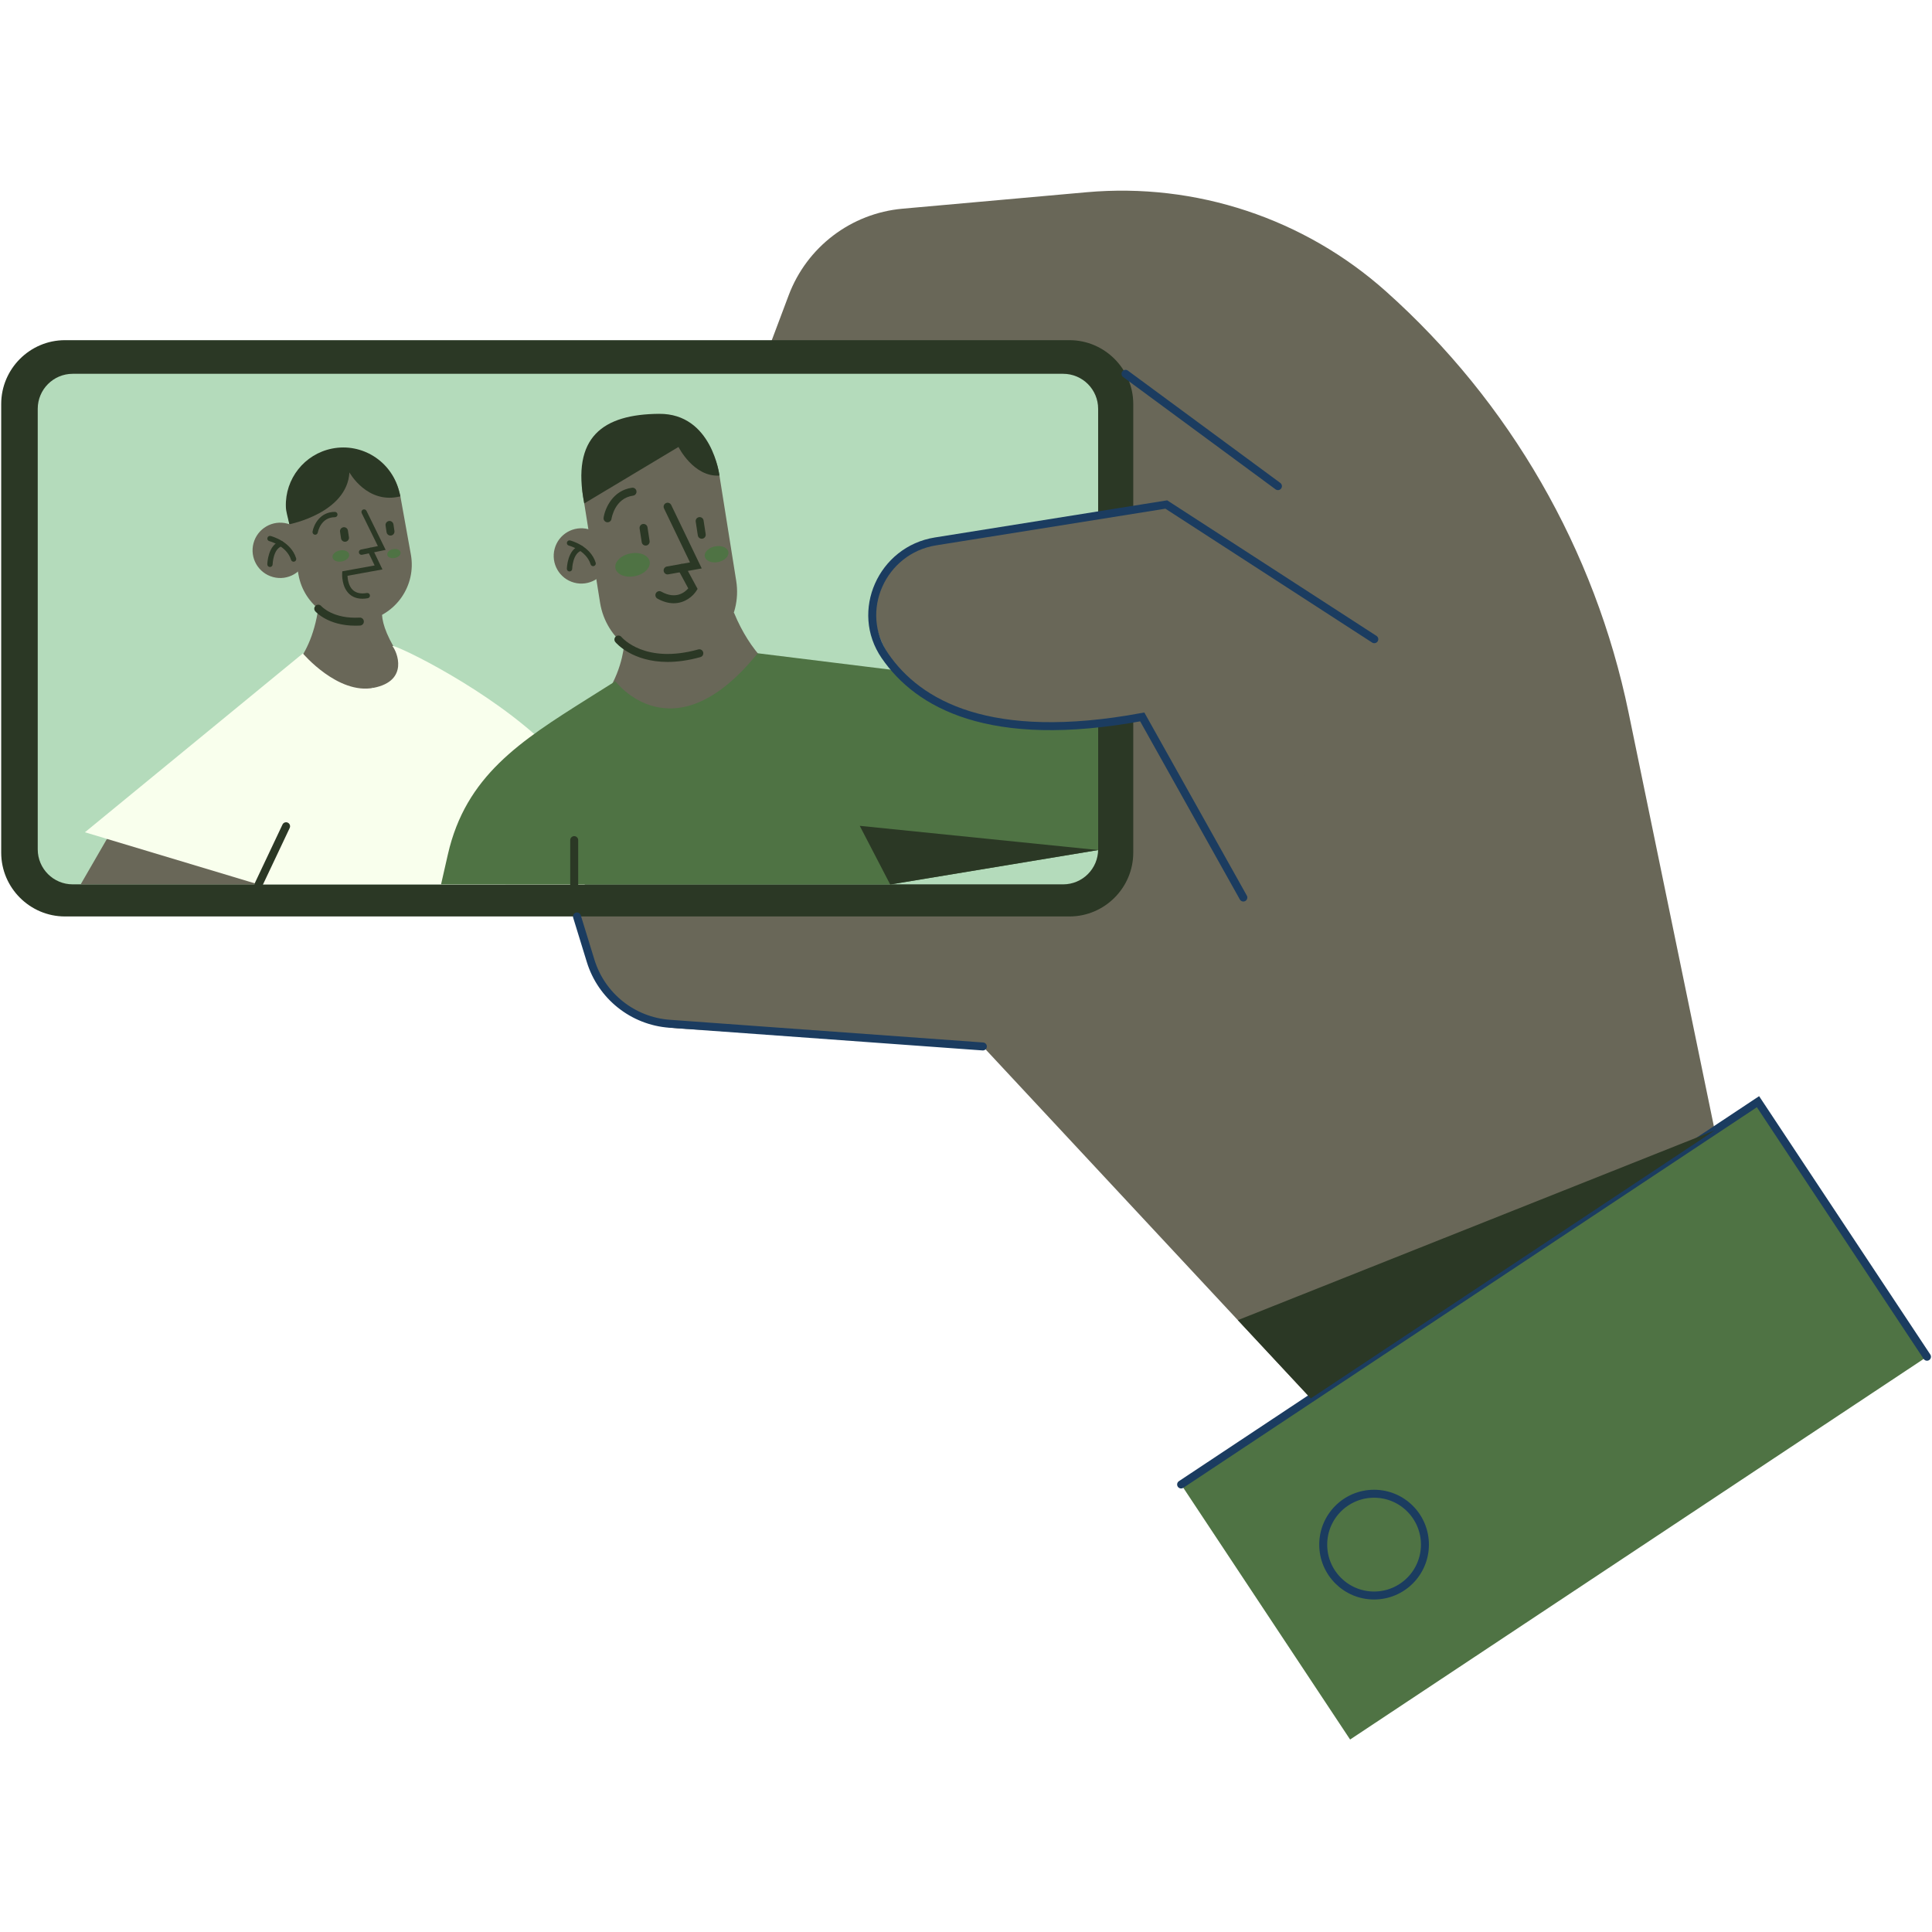
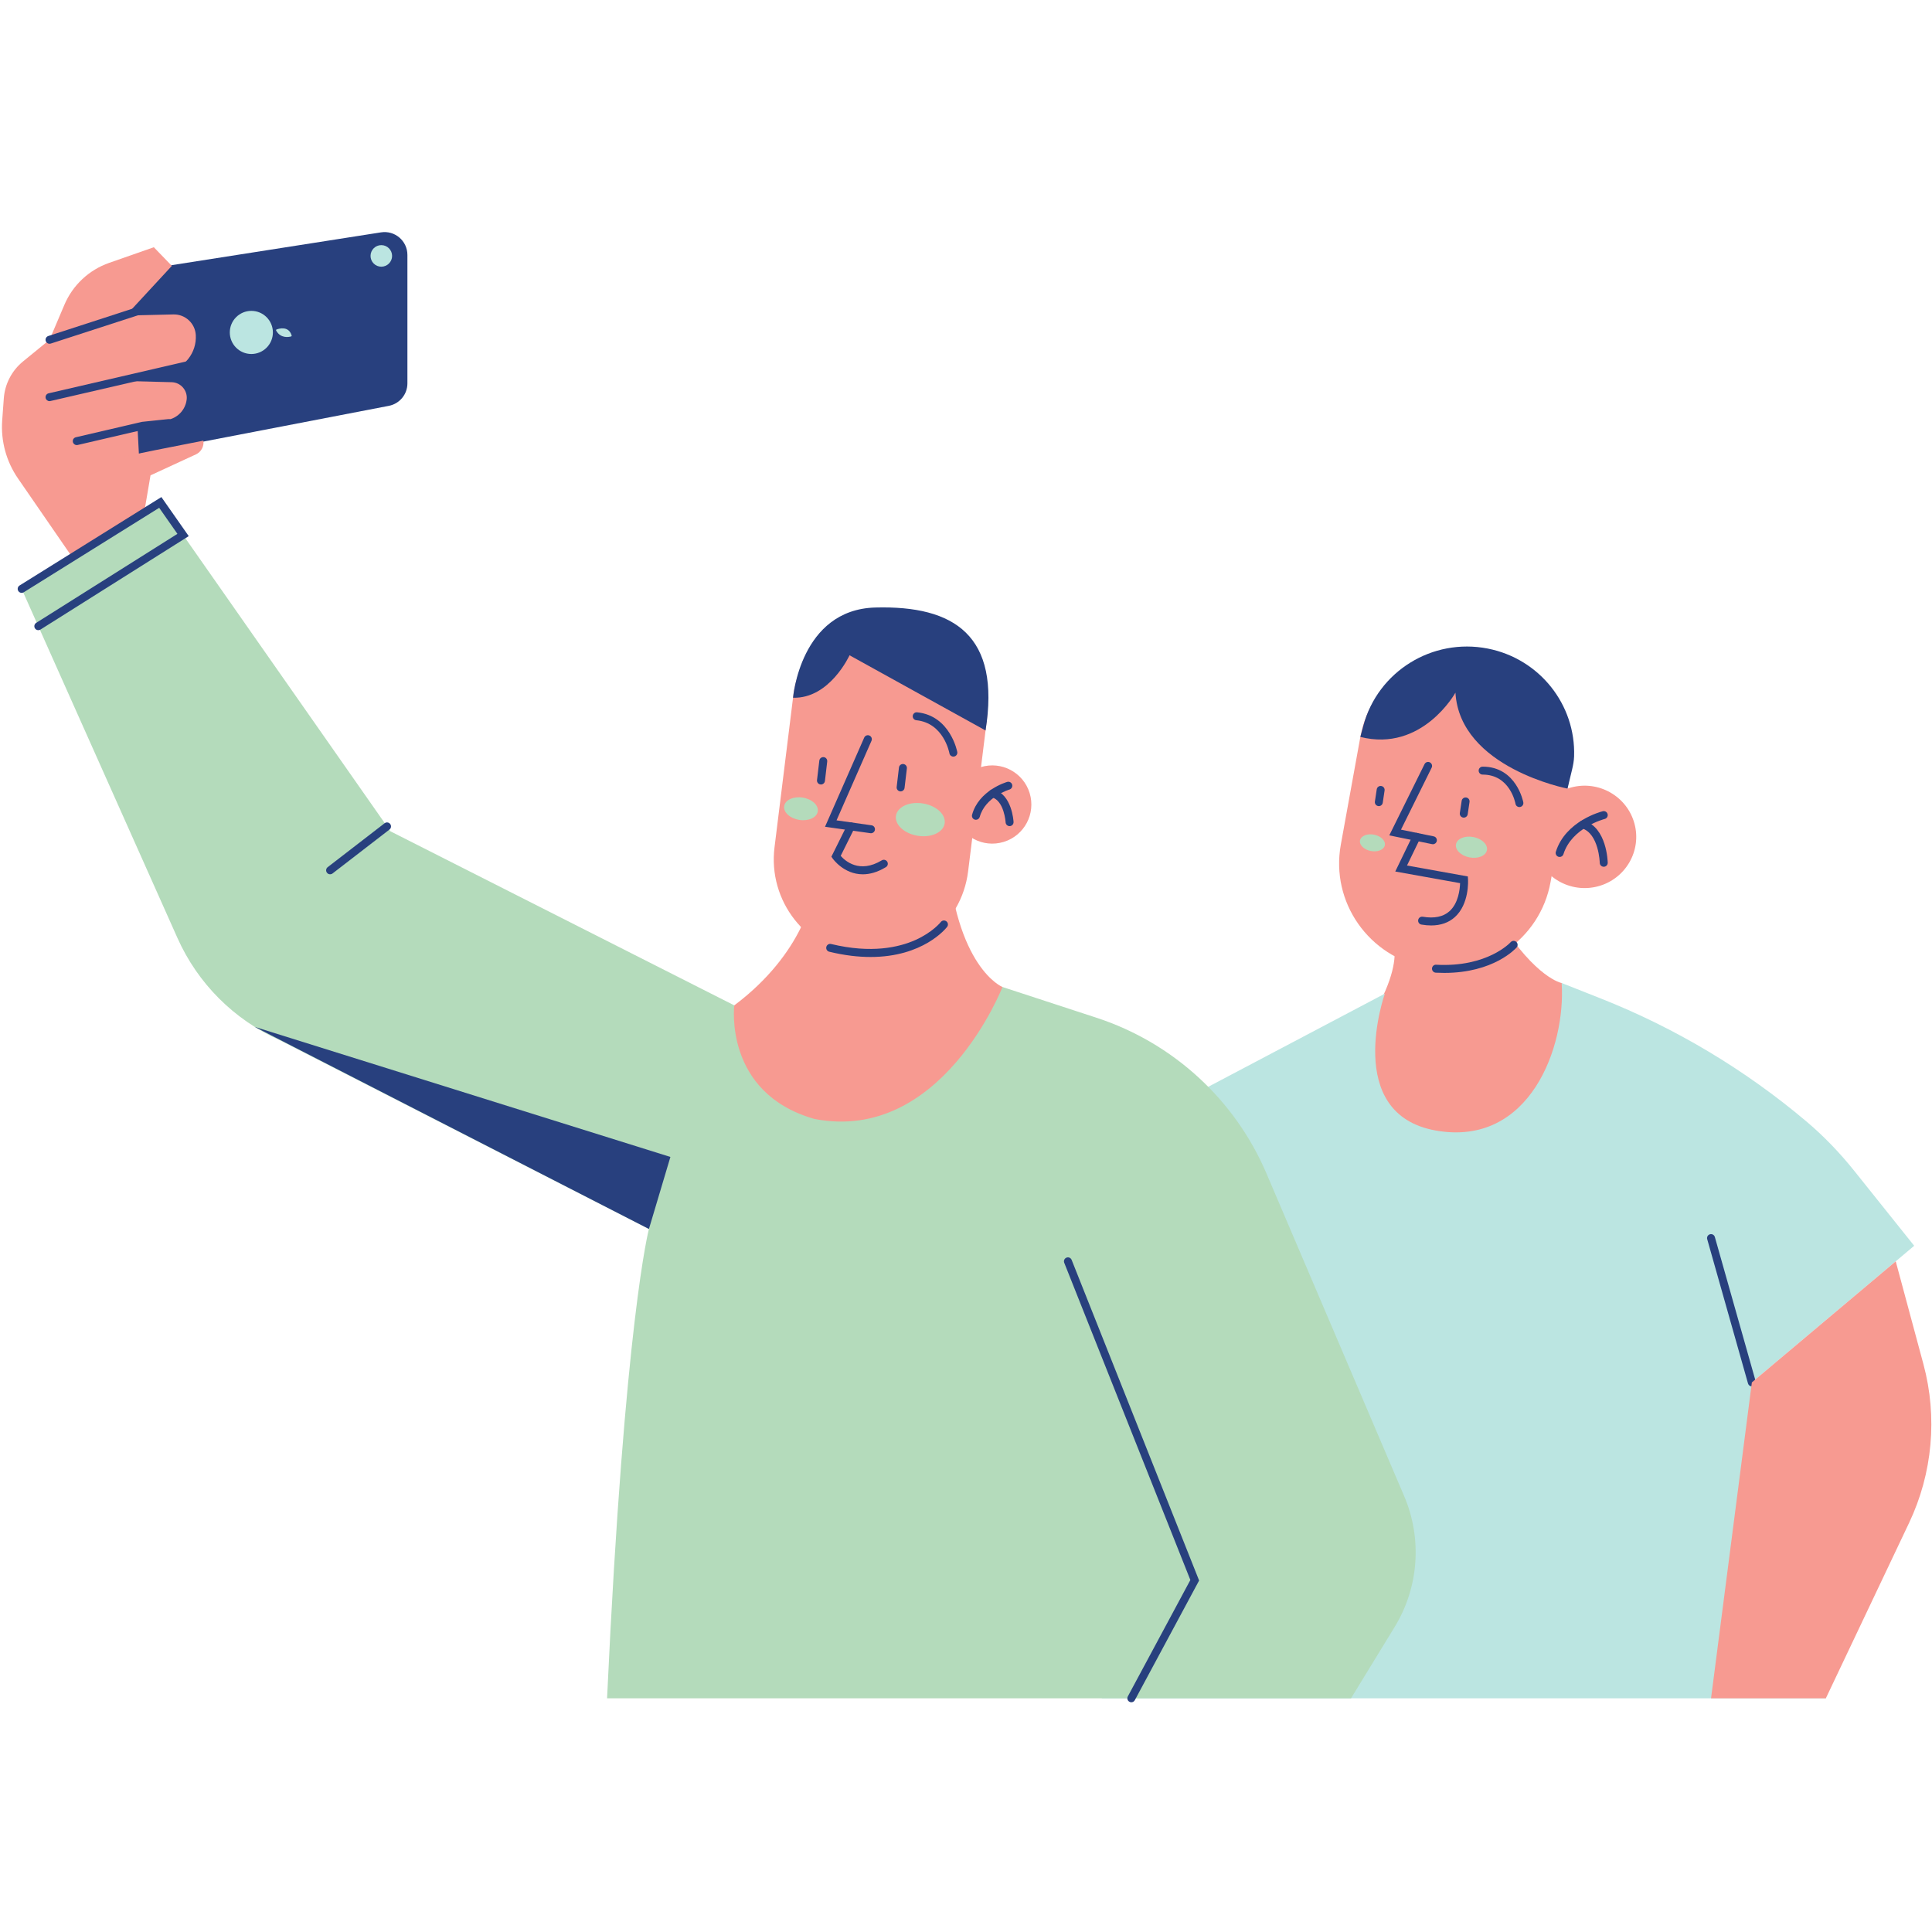
<svg xmlns="http://www.w3.org/2000/svg" width="375pt" height="375pt" viewBox="0 0 375 375" version="1.2">
  <defs>
    <clipPath id="clip1">
-       <path d="M 229.16 213.461 L 374.559 213.461 L 374.559 337.641 L 229.16 337.641 Z M 229.16 213.461 " />
+       <path d="M 206 244 L 232.785 244 L 232.785 330.41 L 206 330.41 Z M 206 244 " />
    </clipPath>
    <clipPath id="clip2">
-       <path d="M 207 191.789 L 374.797 191.789 L 374.797 310.461 L 207 310.461 Z M 207 191.789 " />
+       <path d="M 332 244.297 L 374.875 244.297 L 374.875 330 L 332 330 Z M 332 244.297 " />
    </clipPath>
  </defs>
  <g id="surface1">
-     <path style=" stroke:none;fill-rule:nonzero;fill:rgb(41.179%,40.388%,34.509%);fill-opacity:1;" d="M 110.098 171.652 L 114.41 185.852 C 116.781 193.652 123.75 199.148 131.879 199.633 L 190.773 203.117 L 256.52 273.684 L 334.184 226.004 L 316.105 138.312 C 309.586 106.711 293.078 78.047 269.02 56.562 C 253.141 42.387 232.105 35.418 210.914 37.312 L 175.176 40.508 C 165.195 41.402 156.605 47.934 153.078 57.324 L 110.098 171.652 " />
-     <path style=" stroke:none;fill-rule:nonzero;fill:rgb(16.859%,21.959%,14.51%);fill-opacity:1;" d="M 207.59 177.883 L 12.609 177.883 C 5.801 177.883 0.234 172.312 0.234 165.5 L 0.234 78.414 C 0.234 71.602 5.801 66.027 12.609 66.027 L 207.59 66.027 C 214.395 66.027 219.965 71.602 219.965 78.414 L 219.965 165.5 C 219.965 172.312 214.395 177.883 207.59 177.883 " />
-     <path style=" stroke:none;fill-rule:nonzero;fill:rgb(70.589%,85.88%,73.329%);fill-opacity:1;" d="M 206.355 171.652 L 14.113 171.652 C 10.363 171.652 7.324 168.609 7.324 164.855 L 7.324 79.348 C 7.324 75.598 10.363 72.555 14.113 72.555 L 206.355 72.555 C 210.109 72.555 213.148 75.598 213.148 79.348 L 213.148 164.855 C 213.148 168.609 210.109 171.652 206.355 171.652 " />
-     <path style=" stroke:none;fill-rule:nonzero;fill:rgb(41.179%,40.388%,34.509%);fill-opacity:1;" d="M 54.566 131.621 C 54.566 131.621 61.082 128.238 62.062 115.609 L 75.16 116.367 C 75.16 116.367 72.223 118.168 76.324 125.387 C 81.473 134.434 72.188 133.48 72.188 133.48 L 76.609 139.602 L 71.523 149.777 L 55.34 145.254 L 54.566 131.621 " />
-     <path style=" stroke:none;fill-rule:nonzero;fill:rgb(41.179%,40.388%,34.509%);fill-opacity:1;" d="M 70.801 120.52 C 64.781 121.605 59.02 117.598 57.938 111.57 L 55.902 100.27 C 54.82 94.238 58.824 88.473 64.844 87.391 C 70.871 86.305 76.633 90.312 77.715 96.34 L 79.75 107.641 C 80.832 113.672 76.828 119.434 70.801 120.52 " />
-     <path style=" stroke:none;fill-rule:nonzero;fill:rgb(41.179%,40.388%,34.509%);fill-opacity:1;" d="M 59.57 108.211 C 58.805 111.074 55.863 112.777 53.004 112.008 C 50.137 111.242 48.438 108.297 49.207 105.434 C 49.973 102.57 52.914 100.867 55.777 101.633 C 58.637 102.406 60.336 105.348 59.57 108.211 " />
-     <path style=" stroke:none;fill-rule:nonzero;fill:rgb(41.179%,40.388%,34.509%);fill-opacity:1;" d="M 118.02 109.293 C 117.254 112.16 114.309 113.859 111.449 113.09 C 108.586 112.324 106.891 109.383 107.656 106.516 C 108.422 103.652 111.367 101.953 114.227 102.719 C 117.086 103.488 118.785 106.43 118.02 109.293 " />
-     <path style=" stroke:none;fill-rule:nonzero;fill:rgb(41.179%,40.388%,34.509%);fill-opacity:1;" d="M 15.66 171.652 L 20.758 162.828 L 47.027 158.512 L 50.191 171.672 L 15.66 171.652 " />
-     <path style=" stroke:none;fill-rule:nonzero;fill:rgb(41.179%,40.388%,34.509%);fill-opacity:1;" d="M 131.789 128.078 C 124.488 129.242 117.629 124.266 116.469 116.961 L 113.16 96.188 C 111.996 88.883 116.969 82.02 124.27 80.855 C 131.566 79.691 138.426 84.668 139.59 91.973 L 142.898 112.742 C 144.062 120.047 139.086 126.914 131.789 128.078 " />
-     <path style=" stroke:none;fill-rule:nonzero;fill:rgb(41.179%,40.388%,34.509%);fill-opacity:1;" d="M 161.25 135.266 C 161.25 135.266 148.801 134.262 142.492 118.984 L 128.801 113.008 L 121.18 124.656 C 121.18 124.656 121.031 129.426 117.871 134.414 C 114.715 139.402 119.598 149.613 119.598 149.613 L 150.547 154.125 L 166.32 140.035 L 161.25 135.266 " />
-     <path style=" stroke:none;fill-rule:nonzero;fill:rgb(97.649%,100%,92.94%);fill-opacity:1;" d="M 50.191 171.672 L 48.176 171.07 L 16.484 161.543 L 58.785 126.832 C 58.785 126.832 65.586 134.867 72.523 133.504 C 79.461 132.141 77.023 126.418 76.203 125.465 C 75.387 124.512 92.062 132.156 104.035 142.77 L 113.512 171.672 L 50.191 171.672 " />
-     <path style=" stroke:none;fill-rule:nonzero;fill:rgb(16.859%,21.959%,14.51%);fill-opacity:1;" d="M 56.168 101.758 C 56.168 101.758 67.363 99.59 67.824 91.695 C 67.824 91.695 71.266 97.973 77.715 96.34 L 77.402 95.152 C 75.895 89.469 70.238 85.93 64.469 87.066 C 59.082 88.133 55.301 92.953 55.488 98.383 C 55.5 98.844 55.586 99.309 55.691 99.762 L 56.168 101.758 " />
-     <path style=" stroke:none;fill-rule:nonzero;fill:rgb(16.859%,21.959%,14.51%);fill-opacity:1;" d="M 50.191 172.445 C 50.082 172.445 49.969 172.422 49.859 172.375 C 49.477 172.188 49.312 171.73 49.492 171.34 L 54.832 160.043 C 55.012 159.656 55.477 159.496 55.859 159.676 C 56.246 159.859 56.41 160.32 56.23 160.707 L 50.891 172.004 C 50.758 172.285 50.48 172.445 50.191 172.445 " />
-     <path style=" stroke:none;fill-rule:nonzero;fill:rgb(16.859%,21.959%,14.51%);fill-opacity:1;" d="M 56.984 109.027 C 56.77 109.027 56.562 108.883 56.496 108.664 C 55.645 105.922 52.309 105.043 52.273 105.035 C 52 104.969 51.828 104.688 51.902 104.41 C 51.973 104.133 52.254 103.969 52.527 104.035 C 52.688 104.078 56.457 105.059 57.48 108.359 C 57.562 108.629 57.414 108.918 57.141 109.004 C 57.09 109.02 57.039 109.027 56.984 109.027 " />
-     <path style=" stroke:none;fill-rule:nonzero;fill:rgb(16.859%,21.959%,14.51%);fill-opacity:1;" d="M 52.402 110.055 C 52.398 110.055 52.395 110.055 52.391 110.055 C 52.105 110.051 51.879 109.812 51.887 109.531 C 51.891 109.379 51.988 105.781 54.41 105.027 C 54.684 104.941 54.973 105.094 55.055 105.363 C 55.141 105.637 54.988 105.926 54.719 106.012 C 53.004 106.547 52.918 109.523 52.918 109.551 C 52.91 109.832 52.68 110.055 52.402 110.055 " />
-     <path style=" stroke:none;fill-rule:nonzero;fill:rgb(16.859%,21.959%,14.51%);fill-opacity:1;" d="M 115.133 109.895 C 114.91 109.895 114.707 109.754 114.637 109.531 C 113.789 106.789 110.453 105.91 110.418 105.902 C 110.145 105.836 109.977 105.551 110.043 105.277 C 110.113 105 110.395 104.832 110.668 104.902 C 110.832 104.945 114.602 105.926 115.625 109.227 C 115.707 109.5 115.555 109.785 115.281 109.871 C 115.234 109.887 115.18 109.895 115.133 109.895 " />
-     <path style=" stroke:none;fill-rule:nonzero;fill:rgb(16.859%,21.959%,14.51%);fill-opacity:1;" d="M 110.543 110.922 C 110.539 110.922 110.535 110.922 110.535 110.922 C 110.25 110.918 110.023 110.684 110.027 110.398 C 110.031 110.246 110.129 106.648 112.555 105.895 C 112.824 105.805 113.113 105.961 113.199 106.234 C 113.285 106.504 113.133 106.793 112.859 106.879 C 111.148 107.414 111.059 110.391 111.059 110.418 C 111.055 110.699 110.824 110.922 110.543 110.922 " />
-     <path style=" stroke:none;fill-rule:nonzero;fill:rgb(30.98%,45.099%,26.669%);fill-opacity:1;" d="M 172.789 171.672 L 85.609 171.652 L 86.934 165.836 C 90.406 150.609 100.957 143.863 114.168 135.551 L 119.445 132.23 C 119.445 132.23 130.656 147.152 147.07 126.797 L 181.441 131.043 L 213.148 136.07 L 213.148 164.996 " />
-     <path style=" stroke:none;fill-rule:nonzero;fill:rgb(16.859%,21.959%,14.51%);fill-opacity:1;" d="M 113.402 97.715 L 131.695 86.754 C 131.695 86.754 134.621 92.637 139.645 92.309 C 139.645 92.309 138.23 80.242 127.93 80.324 C 117.043 80.41 110.871 84.789 113.402 97.715 " />
-     <path style=" stroke:none;fill-rule:nonzero;fill:rgb(16.859%,21.959%,14.51%);fill-opacity:1;" d="M 129.574 128.48 C 122.715 128.48 119.598 124.816 119.434 124.625 C 119.164 124.293 119.211 123.805 119.539 123.531 C 119.871 123.262 120.355 123.309 120.625 123.637 C 120.82 123.859 125.223 128.926 135.535 126.055 C 135.945 125.938 136.371 126.176 136.484 126.59 C 136.602 127 136.359 127.43 135.949 127.543 C 133.539 128.215 131.422 128.48 129.574 128.48 " />
-     <path style=" stroke:none;fill-rule:nonzero;fill:rgb(16.859%,21.959%,14.51%);fill-opacity:1;" d="M 111.453 175.227 C 111.027 175.227 110.68 174.883 110.68 174.453 L 110.68 163.066 C 110.68 162.641 111.027 162.293 111.453 162.293 C 111.883 162.293 112.227 162.641 112.227 163.066 L 112.227 174.453 C 112.227 174.883 111.883 175.227 111.453 175.227 " />
-     <path style=" stroke:none;fill-rule:nonzero;fill:rgb(16.859%,21.959%,14.51%);fill-opacity:1;" d="M 166.875 160.293 L 172.789 171.684 L 213.148 164.996 Z M 166.875 160.293 " />
-     <path style=" stroke:none;fill-rule:nonzero;fill:rgb(16.859%,21.959%,14.51%);fill-opacity:1;" d="M 129.582 111.496 C 129.215 111.496 128.887 111.23 128.824 110.855 C 128.746 110.434 129.027 110.035 129.449 109.957 L 133.926 109.164 L 128.887 98.688 C 128.703 98.301 128.863 97.84 129.246 97.656 C 129.629 97.469 130.094 97.633 130.281 98.016 L 136.207 110.332 L 129.719 111.48 C 129.672 111.492 129.629 111.496 129.582 111.496 " />
-     <path style=" stroke:none;fill-rule:nonzero;fill:rgb(16.859%,21.959%,14.51%);fill-opacity:1;" d="M 130.77 117.09 C 129.828 117.09 128.766 116.836 127.609 116.191 C 127.238 115.984 127.105 115.512 127.309 115.137 C 127.52 114.762 127.988 114.629 128.363 114.84 C 131.203 116.426 132.945 114.949 133.59 114.203 L 131.648 110.602 C 131.441 110.23 131.582 109.758 131.957 109.555 C 132.336 109.352 132.805 109.492 133.004 109.867 L 135.402 114.305 L 135.16 114.688 C 134.512 115.707 132.961 117.09 130.77 117.09 " />
-     <path style=" stroke:none;fill-rule:nonzero;fill:rgb(16.859%,21.959%,14.51%);fill-opacity:1;" d="M 125.32 105.895 C 124.945 105.895 124.613 105.621 124.559 105.242 L 124.148 102.586 C 124.082 102.164 124.371 101.77 124.797 101.703 C 125.215 101.645 125.613 101.93 125.68 102.352 L 126.086 105.004 C 126.148 105.426 125.859 105.824 125.441 105.887 C 125.398 105.895 125.359 105.895 125.32 105.895 " />
-     <path style=" stroke:none;fill-rule:nonzero;fill:rgb(16.859%,21.959%,14.51%);fill-opacity:1;" d="M 136.207 104.57 C 135.832 104.57 135.504 104.297 135.445 103.91 L 135.039 101.258 C 134.973 100.836 135.262 100.441 135.684 100.379 C 136.102 100.312 136.5 100.602 136.566 101.023 L 136.973 103.68 C 137.039 104.102 136.75 104.496 136.328 104.562 C 136.289 104.566 136.246 104.57 136.207 104.57 " />
-     <path style=" stroke:none;fill-rule:nonzero;fill:rgb(30.98%,45.099%,26.669%);fill-opacity:1;" d="M 126.098 108.98 C 126.336 110.195 125.043 111.477 123.207 111.836 C 121.375 112.199 119.695 111.508 119.453 110.289 C 119.215 109.07 120.508 107.789 122.344 107.426 C 124.176 107.066 125.855 107.762 126.098 108.98 " />
-     <path style=" stroke:none;fill-rule:nonzero;fill:rgb(30.98%,45.099%,26.669%);fill-opacity:1;" d="M 141.375 107.121 C 141.539 107.965 140.645 108.848 139.383 109.098 C 138.117 109.348 136.957 108.867 136.793 108.023 C 136.625 107.184 137.52 106.301 138.785 106.051 C 140.051 105.801 141.211 106.281 141.375 107.121 " />
-     <path style=" stroke:none;fill-rule:nonzero;fill:rgb(16.859%,21.959%,14.51%);fill-opacity:1;" d="M 117.922 101.375 C 117.887 101.375 117.848 101.371 117.812 101.367 C 117.387 101.305 117.098 100.914 117.16 100.492 C 117.422 98.703 118.91 95.184 122.668 94.672 C 123.086 94.609 123.484 94.91 123.539 95.336 C 123.598 95.762 123.301 96.148 122.879 96.207 C 119.34 96.688 118.715 100.555 118.688 100.719 C 118.633 101.102 118.301 101.375 117.922 101.375 " />
-     <path style=" stroke:none;fill-rule:nonzero;fill:rgb(16.859%,21.959%,14.51%);fill-opacity:1;" d="M 70.172 107.688 C 69.934 107.688 69.719 107.523 69.668 107.277 C 69.609 107 69.789 106.727 70.066 106.668 L 73.344 105.992 L 70.207 99.602 C 70.082 99.348 70.188 99.039 70.445 98.914 C 70.699 98.793 71.008 98.895 71.133 99.152 L 74.855 106.734 L 70.273 107.68 C 70.242 107.684 70.207 107.688 70.172 107.688 " />
-     <path style=" stroke:none;fill-rule:nonzero;fill:rgb(16.859%,21.959%,14.51%);fill-opacity:1;" d="M 70.352 116.211 C 69.332 116.211 68.492 115.914 67.828 115.32 C 66.273 113.922 66.406 111.402 66.414 111.293 L 66.441 110.891 L 72.715 109.754 L 71.418 107.043 C 71.293 106.789 71.402 106.48 71.656 106.359 C 71.914 106.234 72.223 106.344 72.344 106.598 L 74.234 110.527 L 67.445 111.758 C 67.48 112.426 67.652 113.777 68.523 114.555 C 69.148 115.113 70.051 115.301 71.211 115.102 C 71.488 115.059 71.754 115.242 71.801 115.523 C 71.852 115.805 71.66 116.07 71.379 116.117 C 71.02 116.18 70.676 116.211 70.352 116.211 " />
-     <path style=" stroke:none;fill-rule:nonzero;fill:rgb(16.859%,21.959%,14.51%);fill-opacity:1;" d="M 68.984 121.445 C 63.688 121.445 61.297 118.773 61.191 118.652 C 60.91 118.332 60.941 117.844 61.266 117.562 C 61.586 117.281 62.074 117.316 62.352 117.633 C 62.453 117.742 64.68 120.168 69.809 119.875 C 70.246 119.855 70.598 120.18 70.621 120.605 C 70.645 121.031 70.32 121.398 69.891 121.422 C 69.582 121.438 69.281 121.445 68.984 121.445 " />
-     <path style=" stroke:none;fill-rule:nonzero;fill:rgb(16.859%,21.959%,14.51%);fill-opacity:1;" d="M 66.961 105.156 C 66.582 105.156 66.254 104.883 66.195 104.496 L 66.004 103.219 C 65.941 102.797 66.23 102.402 66.652 102.336 C 67.074 102.273 67.473 102.566 67.531 102.988 L 67.727 104.27 C 67.789 104.691 67.496 105.086 67.078 105.148 C 67.035 105.156 66.996 105.156 66.961 105.156 " />
-     <path style=" stroke:none;fill-rule:nonzero;fill:rgb(16.859%,21.959%,14.51%);fill-opacity:1;" d="M 75.793 103.953 C 75.418 103.953 75.09 103.676 75.031 103.293 L 74.84 102.008 C 74.773 101.59 75.066 101.195 75.488 101.129 C 75.91 101.062 76.305 101.359 76.371 101.785 L 76.559 103.062 C 76.625 103.484 76.332 103.879 75.91 103.945 C 75.871 103.949 75.832 103.953 75.793 103.953 " />
-     <path style=" stroke:none;fill-rule:nonzero;fill:rgb(16.859%,21.959%,14.51%);fill-opacity:1;" d="M 61.176 103.793 C 61.145 103.793 61.113 103.789 61.082 103.781 C 60.801 103.734 60.617 103.465 60.664 103.188 C 60.898 101.859 62.105 99.355 64.996 99.355 C 65.285 99.355 65.512 99.586 65.512 99.875 C 65.512 100.156 65.285 100.391 64.996 100.391 C 62.254 100.391 61.703 103.246 61.684 103.367 C 61.633 103.617 61.418 103.793 61.176 103.793 " />
-     <path style=" stroke:none;fill-rule:nonzero;fill:rgb(30.98%,45.099%,26.669%);fill-opacity:1;" d="M 67.766 107.59 C 67.883 108.18 67.258 108.797 66.371 108.977 C 65.48 109.148 64.668 108.812 64.551 108.223 C 64.438 107.633 65.062 107.012 65.949 106.84 C 66.84 106.664 67.652 107 67.766 107.59 " />
-     <path style=" stroke:none;fill-rule:nonzero;fill:rgb(30.98%,45.099%,26.669%);fill-opacity:1;" d="M 77.75 107.191 C 77.844 107.664 77.344 108.164 76.633 108.305 C 75.914 108.441 75.262 108.172 75.168 107.703 C 75.078 107.227 75.578 106.73 76.293 106.59 C 77.008 106.449 77.66 106.719 77.75 107.191 " />
-     <path style=" stroke:none;fill-rule:nonzero;fill:rgb(41.179%,40.388%,34.509%);fill-opacity:1;" d="M 265.051 122.969 L 227.105 98.398 C 226.637 98.094 226.07 97.98 225.523 98.066 L 179.648 105.582 C 172.953 106.676 168.312 113.074 169.641 119.73 C 171.863 130.852 182.02 144.582 220.191 139.371 C 221.105 139.246 222.012 139.688 222.465 140.496 L 239.273 170.531 C 240.148 172.105 242.426 172.055 243.238 170.449 L 265.832 125.875 C 266.355 124.848 266.02 123.594 265.051 122.969 " />
-     <path style="fill:none;stroke-width:15;stroke-linecap:round;stroke-linejoin:miter;stroke:rgb(10.59%,23.529%,37.65%);stroke-opacity:1;stroke-miterlimit:10;" d="M 2584.521 2069.655 L 2193.025 2323.013 L 1758.346 2253.588 C 1657.849 2237.538 1605.763 2121.97 1663.569 2038.161 C 1725.806 1947.803 1860.017 1870.353 2147.758 1923.463 L 2338.032 1583.76 " transform="matrix(0.10312,0,0,-0.103192,0.233713,337.6426)" />
-     <path style="fill:none;stroke-width:15;stroke-linecap:round;stroke-linejoin:miter;stroke:rgb(10.59%,23.529%,37.65%);stroke-opacity:1;stroke-miterlimit:10;" d="M 1083.731 1548.177 L 1109.452 1464.633 C 1129.87 1398.35 1188.888 1351.373 1258.133 1346.339 L 1847.744 1303.639 " transform="matrix(0.10312,0,0,-0.103192,0.233713,337.6426)" />
-     <path style="fill:none;stroke-width:15;stroke-linecap:round;stroke-linejoin:miter;stroke:rgb(10.59%,23.529%,37.65%);stroke-opacity:1;stroke-miterlimit:10;" d="M 2116.203 2568.875 L 2403.149 2357.574 " transform="matrix(0.10312,0,0,-0.103192,0.233713,337.6426)" />
+     <path style=" stroke:none;fill-rule:nonzero;fill:rgb(96.86%,60.39%,56.859%);fill-opacity:1;" d="M 194.578 191.574 C 194.578 191.574 185.383 187.883 183.805 165.016 L 157.789 173.258 C 157.789 173.258 156.25 184.836 142.523 195.141 C 128.797 205.445 160.434 230.578 160.434 230.578 L 191.742 223.461 " />
+     <path style=" stroke:none;fill-rule:nonzero;fill:rgb(96.86%,60.39%,56.859%);fill-opacity:1;" d="M 307.25 208.328 C 307.25 208.328 295.086 202.07 293.262 178.699 L 268.812 180.105 C 268.812 180.105 274.293 183.438 266.641 196.785 L 263.328 227.734 L 298.938 231.828 L 308.395 197.797 L 303.117 190.801 C 303.117 190.801 298.176 189.934 291.086 178.762 C 281.898 164.285 268.812 180.105 268.812 180.105 " />
+     <path style=" stroke:none;fill-rule:nonzero;fill:rgb(96.86%,60.39%,56.859%);fill-opacity:1;" d="M 276.941 187.789 C 288.188 189.793 298.938 182.379 300.957 171.227 L 304.754 150.309 C 306.773 139.152 299.305 128.484 288.059 126.477 C 276.816 124.473 266.066 131.887 264.043 143.039 L 260.25 163.957 C 258.227 175.109 265.703 185.781 276.941 187.789 " />
+     <path style=" stroke:none;fill-rule:nonzero;fill:rgb(96.86%,60.39%,56.859%);fill-opacity:1;" d="M 297.906 165.008 C 299.336 170.309 304.824 173.453 310.168 172.035 C 315.508 170.613 318.68 165.164 317.25 159.867 C 315.816 154.566 310.328 151.422 304.988 152.84 C 299.648 154.258 296.473 159.707 297.906 165.008 " />
+     <path style=" stroke:none;fill-rule:nonzero;fill:rgb(15.689%,25.099%,49.409%);fill-opacity:1;" d="M 304.254 153.066 C 304.254 153.066 283.363 149.055 282.5 134.445 C 282.5 134.445 276.082 146.062 264.043 143.039 L 264.629 140.844 C 267.445 130.324 278 123.781 288.758 125.883 C 298.824 127.852 305.871 136.773 305.531 146.82 C 305.5 147.68 305.344 148.531 305.141 149.367 L 304.254 153.066 " />
+     <path style=" stroke:none;fill-rule:nonzero;fill:rgb(15.689%,25.099%,49.409%);fill-opacity:1;" d="M 302.73 166.336 C 302.652 166.336 302.574 166.324 302.496 166.301 C 302.09 166.172 301.863 165.738 301.988 165.332 C 303.867 159.324 310.805 157.531 311.102 157.461 C 311.512 157.355 311.93 157.609 312.035 158.02 C 312.141 158.434 311.887 158.855 311.473 158.961 C 311.41 158.973 305.078 160.621 303.465 165.793 C 303.363 166.125 303.059 166.336 302.73 166.336 " />
+     <path style=" stroke:none;fill-rule:nonzero;fill:rgb(15.689%,25.099%,49.409%);fill-opacity:1;" d="M 311.285 168.238 C 310.867 168.238 310.523 167.902 310.512 167.484 C 310.512 167.426 310.355 161.797 307.02 160.762 C 306.613 160.637 306.383 160.207 306.512 159.797 C 306.637 159.391 307.07 159.16 307.477 159.289 C 311.875 160.652 312.051 167.176 312.059 167.453 C 312.066 167.879 311.73 168.23 311.305 168.238 C 311.297 168.238 311.293 168.238 311.285 168.238 " />
+     <path style=" stroke:none;fill-rule:nonzero;fill:rgb(15.689%,25.099%,49.409%);fill-opacity:1;" d="M 278.125 163.863 C 278.074 163.863 278.023 163.859 277.969 163.848 L 269.66 162.145 L 276.5 148.32 C 276.688 147.938 277.152 147.781 277.531 147.973 C 277.918 148.164 278.074 148.625 277.883 149.008 L 271.93 161.035 L 278.277 162.336 C 278.695 162.418 278.965 162.828 278.879 163.246 C 278.805 163.609 278.484 163.863 278.125 163.863 " />
+     <path style=" stroke:none;fill-rule:nonzero;fill:rgb(15.689%,25.099%,49.409%);fill-opacity:1;" d="M 277.785 179.629 C 277.188 179.629 276.562 179.574 275.902 179.461 C 275.48 179.391 275.195 178.992 275.27 178.57 C 275.336 178.152 275.73 177.867 276.156 177.938 C 278.391 178.312 280.133 177.953 281.344 176.867 C 283.078 175.309 283.363 172.613 283.402 171.418 L 270.82 169.16 L 274.238 162.102 C 274.422 161.715 274.887 161.559 275.27 161.742 C 275.652 161.926 275.812 162.391 275.629 162.777 L 273.098 167.996 L 284.906 170.117 L 284.941 170.723 C 284.953 170.914 285.203 175.473 282.383 178.012 C 281.188 179.086 279.648 179.629 277.785 179.629 " />
+     <path style=" stroke:none;fill-rule:nonzero;fill:rgb(15.689%,25.099%,49.409%);fill-opacity:1;" d="M 280.34 188.84 C 279.801 188.84 279.25 188.824 278.68 188.797 C 278.254 188.77 277.93 188.41 277.949 187.98 C 277.973 187.555 278.34 187.211 278.766 187.254 C 288.723 187.793 293.176 182.93 293.215 182.879 C 293.504 182.562 293.988 182.531 294.309 182.816 C 294.625 183.098 294.66 183.582 294.375 183.902 C 294.191 184.113 289.918 188.84 280.34 188.84 " />
+     <path style=" stroke:none;fill-rule:nonzero;fill:rgb(15.689%,25.099%,49.409%);fill-opacity:1;" d="M 284.117 158.699 C 284.078 158.699 284.039 158.695 284 158.691 C 283.578 158.629 283.289 158.23 283.352 157.809 L 283.711 155.441 C 283.773 155.02 284.164 154.73 284.59 154.793 C 285.012 154.855 285.301 155.25 285.234 155.672 L 284.879 158.043 C 284.824 158.426 284.492 158.699 284.117 158.699 " />
+     <path style=" stroke:none;fill-rule:nonzero;fill:rgb(15.689%,25.099%,49.409%);fill-opacity:1;" d="M 267.629 156.469 C 267.59 156.469 267.555 156.465 267.516 156.457 C 267.09 156.395 266.801 156 266.867 155.578 L 267.223 153.211 C 267.289 152.785 267.68 152.496 268.102 152.562 C 268.52 152.625 268.812 153.02 268.746 153.438 L 268.391 155.809 C 268.336 156.191 268.004 156.469 267.629 156.469 " />
+     <path style=" stroke:none;fill-rule:nonzero;fill:rgb(15.689%,25.099%,49.409%);fill-opacity:1;" d="M 294.914 156.648 C 294.547 156.648 294.223 156.391 294.156 156.016 C 294.113 155.781 293.059 150.348 287.777 150.348 C 287.352 150.348 287.008 150.004 287.008 149.578 C 287.008 149.152 287.352 148.805 287.777 148.805 C 294.367 148.805 295.664 155.672 295.676 155.742 C 295.75 156.164 295.469 156.562 295.051 156.637 C 295.004 156.645 294.961 156.648 294.914 156.648 " />
+     <path style=" stroke:none;fill-rule:nonzero;fill:rgb(70.589%,85.88%,73.329%);fill-opacity:1;" d="M 282.609 163.859 C 282.395 164.949 283.562 166.098 285.219 166.418 C 286.875 166.742 288.395 166.121 288.609 165.027 C 288.824 163.941 287.656 162.793 286.004 162.473 C 284.348 162.145 282.828 162.766 282.609 163.859 " />
+     <path style=" stroke:none;fill-rule:nonzero;fill:rgb(70.589%,85.88%,73.329%);fill-opacity:1;" d="M 263.977 163.121 C 263.805 164 264.742 164.922 266.07 165.18 C 267.402 165.438 268.621 164.941 268.797 164.062 C 268.969 163.188 268.031 162.266 266.703 162.008 C 265.371 161.746 264.152 162.246 263.977 163.121 " />
+     <path style=" stroke:none;fill-rule:nonzero;fill:rgb(15.689%,25.099%,49.409%);fill-opacity:1;" d="M 21.441 89.184 L 75.477 78.773 C 77.566 78.367 79.078 76.539 79.078 74.41 L 79.078 49.488 C 79.078 46.758 76.645 44.676 73.945 45.102 L 30.922 51.844 L 21.195 58.539 L 16.574 78.199 L 21.441 89.184 " />
+     <path style=" stroke:none;fill-rule:nonzero;fill:rgb(96.86%,60.39%,56.859%);fill-opacity:1;" d="M 27.031 89.457 L 26.727 83.621 L 18.375 90.379 Z M 27.031 89.457 " />
+     <path style=" stroke:none;fill-rule:nonzero;fill:rgb(96.86%,60.39%,56.859%);fill-opacity:1;" d="M 185.34 158.375 C 186.562 162.383 190.805 164.641 194.812 163.414 C 198.824 162.191 201.078 157.949 199.855 153.938 C 198.629 149.926 194.387 147.672 190.379 148.895 C 186.371 150.121 184.113 154.363 185.34 158.375 " />
+     <path style=" stroke:none;fill-rule:nonzero;fill:rgb(96.86%,60.39%,56.859%);fill-opacity:1;" d="M 166.793 185.594 C 177.168 186.883 186.625 179.508 187.91 169.133 L 191.566 139.609 C 192.852 129.23 185.48 119.773 175.105 118.484 C 164.727 117.199 155.273 124.574 153.988 134.953 L 150.332 164.473 C 149.047 174.852 156.414 184.309 166.793 185.594 " />
+     <path style=" stroke:none;fill-rule:nonzero;fill:rgb(15.689%,25.099%,49.409%);fill-opacity:1;" d="M 189.426 159.121 C 189.359 159.121 189.293 159.113 189.223 159.094 C 188.812 158.98 188.57 158.559 188.68 158.145 C 189.973 153.41 195.277 151.832 195.5 151.766 C 195.91 151.648 196.34 151.883 196.457 152.293 C 196.574 152.703 196.34 153.129 195.93 153.25 C 195.883 153.262 191.23 154.664 190.172 158.551 C 190.078 158.895 189.766 159.121 189.426 159.121 " />
+     <path style=" stroke:none;fill-rule:nonzero;fill:rgb(15.689%,25.099%,49.409%);fill-opacity:1;" d="M 195.961 160.352 C 195.555 160.352 195.215 160.031 195.188 159.621 C 195.188 159.578 194.922 155.41 192.5 154.746 C 192.09 154.633 191.848 154.207 191.961 153.797 C 192.074 153.383 192.5 153.145 192.91 153.254 C 196.406 154.219 196.719 159.316 196.73 159.535 C 196.754 159.961 196.43 160.324 196.004 160.352 C 195.988 160.352 195.973 160.352 195.961 160.352 " />
+     <path style=" stroke:none;fill-rule:nonzero;fill:rgb(15.689%,25.099%,49.409%);fill-opacity:1;" d="M 191.297 141.785 L 164.895 127.188 C 164.895 127.188 161.051 135.645 153.93 135.43 C 153.93 135.43 155.336 118.309 169.902 117.918 C 185.301 117.504 194.238 123.391 191.297 141.785 " />
+     <path style=" stroke:none;fill-rule:nonzero;fill:rgb(15.689%,25.099%,49.409%);fill-opacity:1;" d="M 168.984 185.75 C 166.629 185.75 163.957 185.457 160.961 184.73 C 160.543 184.633 160.289 184.211 160.391 183.801 C 160.488 183.387 160.906 183.125 161.32 183.23 C 169.156 185.125 174.527 183.859 177.656 182.465 C 181.031 180.961 182.594 178.984 182.609 178.965 C 182.871 178.629 183.355 178.566 183.691 178.828 C 184.031 179.086 184.094 179.57 183.832 179.906 C 183.609 180.199 179.207 185.75 168.984 185.75 " />
+     <path style=" stroke:none;fill-rule:nonzero;fill:rgb(15.689%,25.099%,49.409%);fill-opacity:1;" d="M 169.059 161.73 C 169.023 161.73 168.984 161.73 168.949 161.723 L 160.137 160.473 L 167.742 143.168 C 167.914 142.777 168.371 142.598 168.758 142.77 C 169.152 142.941 169.328 143.398 169.156 143.789 L 162.371 159.23 L 169.168 160.191 C 169.59 160.254 169.883 160.641 169.82 161.066 C 169.766 161.449 169.434 161.73 169.059 161.73 " />
+     <path style=" stroke:none;fill-rule:nonzero;fill:rgb(15.689%,25.099%,49.409%);fill-opacity:1;" d="M 167.469 169.703 C 163.773 169.703 161.664 166.695 161.633 166.652 L 161.375 166.277 L 164.465 160.059 C 164.656 159.68 165.117 159.523 165.5 159.715 C 165.883 159.902 166.035 160.363 165.848 160.75 L 163.18 166.121 C 164.031 167.094 166.816 169.613 171.152 166.992 C 171.516 166.773 171.992 166.891 172.211 167.254 C 172.434 167.621 172.316 168.094 171.949 168.312 C 170.273 169.328 168.773 169.703 167.469 169.703 " />
+     <path style=" stroke:none;fill-rule:nonzero;fill:rgb(15.689%,25.099%,49.409%);fill-opacity:1;" d="M 174.809 153.609 C 174.781 153.609 174.75 153.609 174.719 153.605 C 174.293 153.555 173.992 153.172 174.043 152.746 L 174.488 148.973 C 174.539 148.551 174.926 148.25 175.348 148.297 C 175.77 148.348 176.074 148.73 176.023 149.156 L 175.574 152.93 C 175.527 153.32 175.195 153.609 174.809 153.609 " />
+     <path style=" stroke:none;fill-rule:nonzero;fill:rgb(15.689%,25.099%,49.409%);fill-opacity:1;" d="M 159.348 152.27 C 159.32 152.27 159.289 152.27 159.258 152.262 C 158.832 152.215 158.531 151.832 158.582 151.406 L 159.031 147.633 C 159.078 147.211 159.469 146.914 159.887 146.957 C 160.312 147.008 160.613 147.395 160.562 147.816 L 160.117 151.586 C 160.07 151.98 159.734 152.27 159.348 152.27 " />
+     <path style=" stroke:none;fill-rule:nonzero;fill:rgb(70.589%,85.88%,73.329%);fill-opacity:1;" d="M 173.906 158.324 C 173.629 160.059 175.516 161.805 178.129 162.223 C 180.734 162.645 183.078 161.578 183.355 159.848 C 183.637 158.113 181.746 156.367 179.133 155.949 C 176.527 155.527 174.184 156.59 173.906 158.324 " />
+     <path style=" stroke:none;fill-rule:nonzero;fill:rgb(70.589%,85.88%,73.329%);fill-opacity:1;" d="M 152.211 156.453 C 152.016 157.648 153.324 158.852 155.125 159.141 C 156.926 159.43 158.543 158.695 158.73 157.504 C 158.926 156.309 157.621 155.105 155.82 154.812 C 154.02 154.523 152.402 155.258 152.211 156.453 " />
+     <path style=" stroke:none;fill-rule:nonzero;fill:rgb(15.689%,25.099%,49.409%);fill-opacity:1;" d="M 185.047 146.859 C 184.68 146.859 184.355 146.598 184.285 146.227 C 184.242 145.984 183.133 140.328 177.855 139.797 C 177.43 139.754 177.121 139.375 177.164 138.953 C 177.207 138.527 177.586 138.215 178.008 138.258 C 184.453 138.906 185.793 145.879 185.805 145.949 C 185.883 146.367 185.605 146.77 185.184 146.844 C 185.137 146.852 185.09 146.859 185.047 146.859 " />
+     <path style=" stroke:none;fill-rule:nonzero;fill:rgb(73.329%,89.799%,88.239%);fill-opacity:1;" d="M 218.414 219.441 L 268.797 192.867 C 268.797 192.867 260.527 216.234 278.719 219.441 C 296.918 222.648 303.945 203.211 303.117 190.801 L 310.684 193.793 C 325.211 199.539 338.691 207.605 350.605 217.656 C 354.023 220.539 357.125 223.781 359.918 227.27 L 371.543 241.805 L 340.035 268.324 L 354.398 329.637 L 213.871 329.637 L 218.414 219.441 L 230.75 235.477 " />
+     <path style=" stroke:none;fill-rule:nonzero;fill:rgb(96.86%,60.39%,56.859%);fill-opacity:1;" d="M 39.477 85.531 C 39.633 86.648 39.043 87.73 38.02 88.199 L 29.227 92.258 L 29.215 92.258 L 27.594 101.781 L 14.035 108.168 L 3.488 92.863 C 1.215 89.566 0.137 85.594 0.426 81.602 L 0.738 77.336 C 0.941 74.531 2.289 71.938 4.465 70.16 L 9.613 65.953 L 12.496 59.168 C 14.113 55.348 17.273 52.391 21.188 51.023 L 29.859 47.988 L 33.355 51.605 L 24.438 61.25 L 33.66 61.031 C 35.953 60.977 37.879 62.754 38.004 65.043 C 38.199 68.492 35.781 71.543 32.383 72.141 L 22.398 73.902 L 33.316 74.184 C 35.102 74.23 36.457 75.812 36.23 77.586 C 35.926 79.988 33.793 81.738 31.379 81.566 L 27.652 82.648 L 21.441 89.184 L 30.051 87.391 L 39.477 85.531 " />
+     <path style=" stroke:none;fill-rule:nonzero;fill:rgb(70.589%,85.88%,73.329%);fill-opacity:1;" d="M 117.832 329.637 L 262.234 329.637 L 270.695 315.805 C 275.391 308.133 276.078 298.668 272.551 290.402 L 245.824 227.777 C 239.695 213.418 227.676 202.402 212.84 197.547 L 194.578 191.574 C 194.578 191.574 182.77 221.957 158.09 217.188 C 140.422 212.168 142.523 195.141 142.523 195.141 L 75.789 161.359 L 31.113 97.523 L 4.203 114.301 L 34.445 182.066 C 38.375 190.875 45.414 197.922 54.215 201.859 L 125.957 238.543 C 125.957 238.543 121.246 256.102 117.832 329.637 " />
    <g clip-path="url(#clip1)" clip-rule="nonzero">
-       <path style=" stroke:none;fill-rule:nonzero;fill:rgb(30.98%,45.099%,26.669%);fill-opacity:1;" d="M 374.027 263.34 L 262.055 337.641 L 229.254 288.137 L 341.227 213.836 L 374.027 263.34 " />
+       <path style=" stroke:none;fill-rule:nonzero;fill:rgb(15.689%,25.099%,49.409%);fill-opacity:1;" d="M 219.59 330.41 C 219.469 330.41 219.34 330.379 219.227 330.316 C 218.852 330.117 218.707 329.645 218.91 329.273 L 231.047 306.676 L 206.57 245.109 C 206.41 244.715 206.605 244.266 207 244.109 C 207.395 243.949 207.844 244.141 208.004 244.539 L 232.746 306.777 L 220.27 330 C 220.133 330.262 219.867 330.41 219.59 330.41 " />
    </g>
+     <path style=" stroke:none;fill-rule:nonzero;fill:rgb(15.689%,25.099%,49.409%);fill-opacity:1;" d="M 340.031 269.098 C 339.695 269.098 339.387 268.871 339.289 268.535 L 331.367 240.523 C 331.25 240.117 331.488 239.688 331.898 239.574 C 332.309 239.453 332.734 239.695 332.852 240.105 L 340.777 268.113 C 340.891 268.523 340.652 268.953 340.242 269.066 C 340.172 269.086 340.102 269.098 340.031 269.098 " />
+     <path style=" stroke:none;fill-rule:nonzero;fill:rgb(15.689%,25.099%,49.409%);fill-opacity:1;" d="M 125.957 238.543 L 130.125 224.562 L 49.441 199.316 Z M 125.957 238.543 " />
    <g clip-path="url(#clip2)" clip-rule="nonzero">
-       <path style="fill:none;stroke-width:15;stroke-linecap:round;stroke-linejoin:miter;stroke:rgb(10.59%,23.529%,37.65%);stroke-opacity:1;stroke-miterlimit:10;" d="M 2220.906 479.744 L 3306.752 1199.768 L 3624.835 720.042 " transform="matrix(0.10312,0,0,-0.103192,0.233713,337.6426)" />
+       <path style=" stroke:none;fill-rule:nonzero;fill:rgb(96.86%,60.39%,56.859%);fill-opacity:1;" d="M 340.035 268.324 L 367.961 244.824 L 373.332 264.77 C 376.102 275.047 375.113 285.977 370.551 295.594 L 354.398 329.637 L 332.113 329.637 " />
    </g>
-     <path style=" stroke:none;fill-rule:nonzero;fill:rgb(16.859%,21.959%,14.51%);fill-opacity:1;" d="M 240.266 256.238 L 332.82 219.414 L 254.426 271.434 Z M 240.266 256.238 " />
-     <path style="fill:none;stroke-width:15;stroke-linecap:round;stroke-linejoin:miter;stroke:rgb(10.59%,23.529%,37.65%);stroke-opacity:1;stroke-miterlimit:10;" d="M 2679.828 366.636 C 2679.828 313.754 2636.985 270.903 2584.104 270.903 C 2531.261 270.903 2488.38 313.754 2488.38 366.636 C 2488.38 419.481 2531.261 462.331 2584.104 462.331 C 2636.985 462.331 2679.828 419.481 2679.828 366.636 Z M 2679.828 366.636 " transform="matrix(0.10312,0,0,-0.103192,0.233713,337.6426)" />
+     <path style=" stroke:none;fill-rule:nonzero;fill:rgb(15.689%,25.099%,49.409%);fill-opacity:1;" d="M 7.438 122.316 C 7.18 122.316 6.93 122.191 6.781 121.957 C 6.559 121.598 6.664 121.121 7.027 120.895 L 34.438 103.621 L 30.898 98.566 L 4.613 114.957 C 4.25 115.18 3.777 115.07 3.551 114.711 C 3.324 114.348 3.434 113.871 3.797 113.645 L 31.324 96.48 L 36.633 104.062 L 7.852 122.199 C 7.723 122.277 7.578 122.316 7.438 122.316 " />
+     <path style=" stroke:none;fill-rule:nonzero;fill:rgb(15.689%,25.099%,49.409%);fill-opacity:1;" d="M 64.074 169.699 C 63.844 169.699 63.613 169.598 63.465 169.398 C 63.199 169.062 63.266 168.578 63.602 168.316 L 74.648 159.793 C 74.988 159.531 75.473 159.598 75.734 159.934 C 75.992 160.273 75.934 160.754 75.594 161.016 L 64.547 169.539 C 64.406 169.648 64.238 169.699 64.074 169.699 " />
+     <path style=" stroke:none;fill-rule:nonzero;fill:rgb(15.689%,25.099%,49.409%);fill-opacity:1;" d="M 9.613 66.727 C 9.285 66.727 8.984 66.52 8.879 66.191 C 8.746 65.785 8.969 65.352 9.375 65.219 L 27.414 59.363 C 27.824 59.234 28.254 59.457 28.387 59.859 C 28.52 60.27 28.297 60.703 27.891 60.836 L 9.852 66.688 C 9.773 66.715 9.691 66.727 9.613 66.727 " />
+     <path style=" stroke:none;fill-rule:nonzero;fill:rgb(15.689%,25.099%,49.409%);fill-opacity:1;" d="M 9.613 77.863 C 9.258 77.863 8.941 77.621 8.859 77.266 C 8.766 76.848 9.023 76.434 9.441 76.34 L 36.195 70.148 C 36.609 70.051 37.023 70.312 37.121 70.727 C 37.219 71.145 36.957 71.559 36.543 71.652 L 9.785 77.84 C 9.727 77.855 9.668 77.863 9.613 77.863 " />
+     <path style=" stroke:none;fill-rule:nonzero;fill:rgb(15.689%,25.099%,49.409%);fill-opacity:1;" d="M 14.898 86.395 C 14.551 86.395 14.23 86.152 14.148 85.797 C 14.051 85.379 14.309 84.965 14.723 84.871 L 27.574 81.879 L 32.656 81.348 C 33.082 81.301 33.461 81.609 33.508 82.031 C 33.555 82.457 33.246 82.836 32.82 82.883 L 27.781 83.414 L 15.074 86.371 C 15.016 86.387 14.957 86.395 14.898 86.395 " />
+     <path style=" stroke:none;fill-rule:nonzero;fill:rgb(73.329%,89.799%,88.239%);fill-opacity:1;" d="M 52.969 64.523 C 52.969 66.836 51.098 68.711 48.789 68.711 C 46.477 68.711 44.605 66.836 44.605 64.523 C 44.605 62.215 46.477 60.34 48.789 60.34 C 51.098 60.34 52.969 62.215 52.969 64.523 " />
+     <path style=" stroke:none;fill-rule:nonzero;fill:rgb(73.329%,89.799%,88.239%);fill-opacity:1;" d="M 76.105 49.672 C 76.105 50.828 75.168 51.766 74.012 51.766 C 72.859 51.766 71.922 50.828 71.922 49.672 C 71.922 48.52 72.859 47.578 74.012 47.578 C 75.168 47.578 76.105 48.52 76.105 49.672 " />
+     <path style=" stroke:none;fill-rule:nonzero;fill:rgb(73.329%,89.799%,88.239%);fill-opacity:1;" d="M 53.68 63.953 C 54.227 63.746 56.023 63.238 56.609 65.105 C 56.637 65.188 56.586 65.277 56.504 65.305 C 56.02 65.438 54.477 65.723 53.602 64.168 C 53.555 64.086 53.594 63.98 53.68 63.953 " />
  </g>
</svg>
